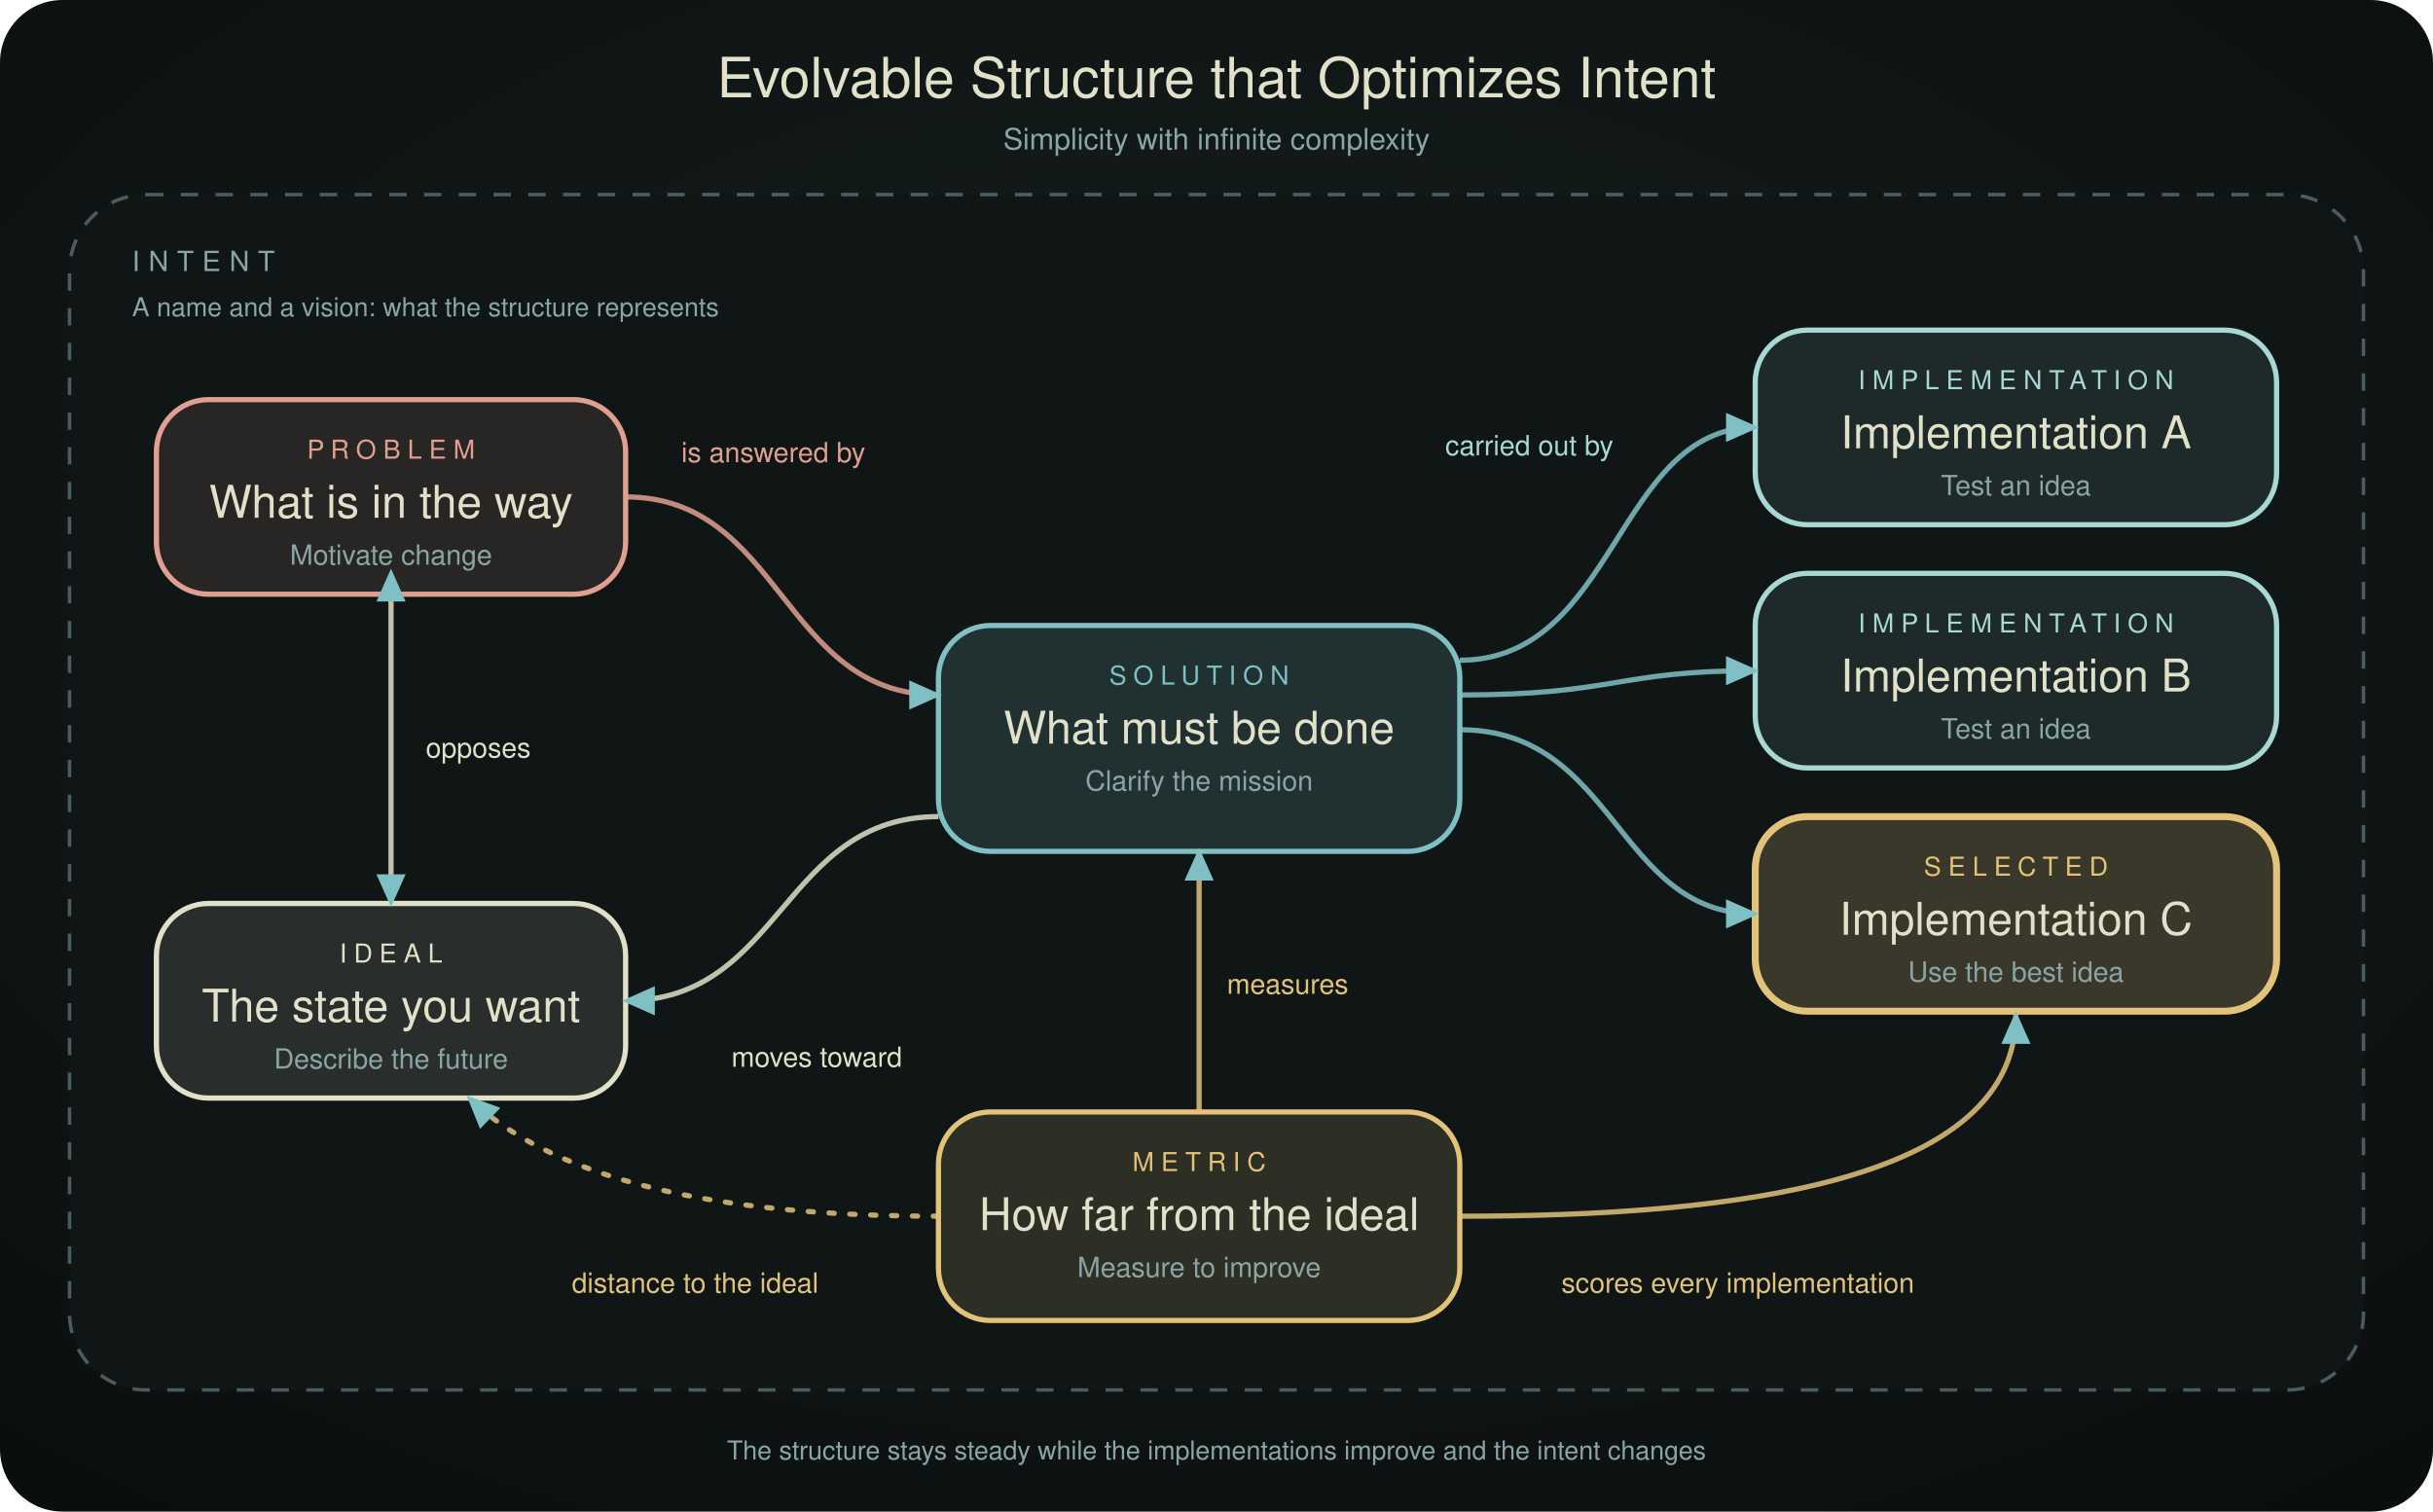
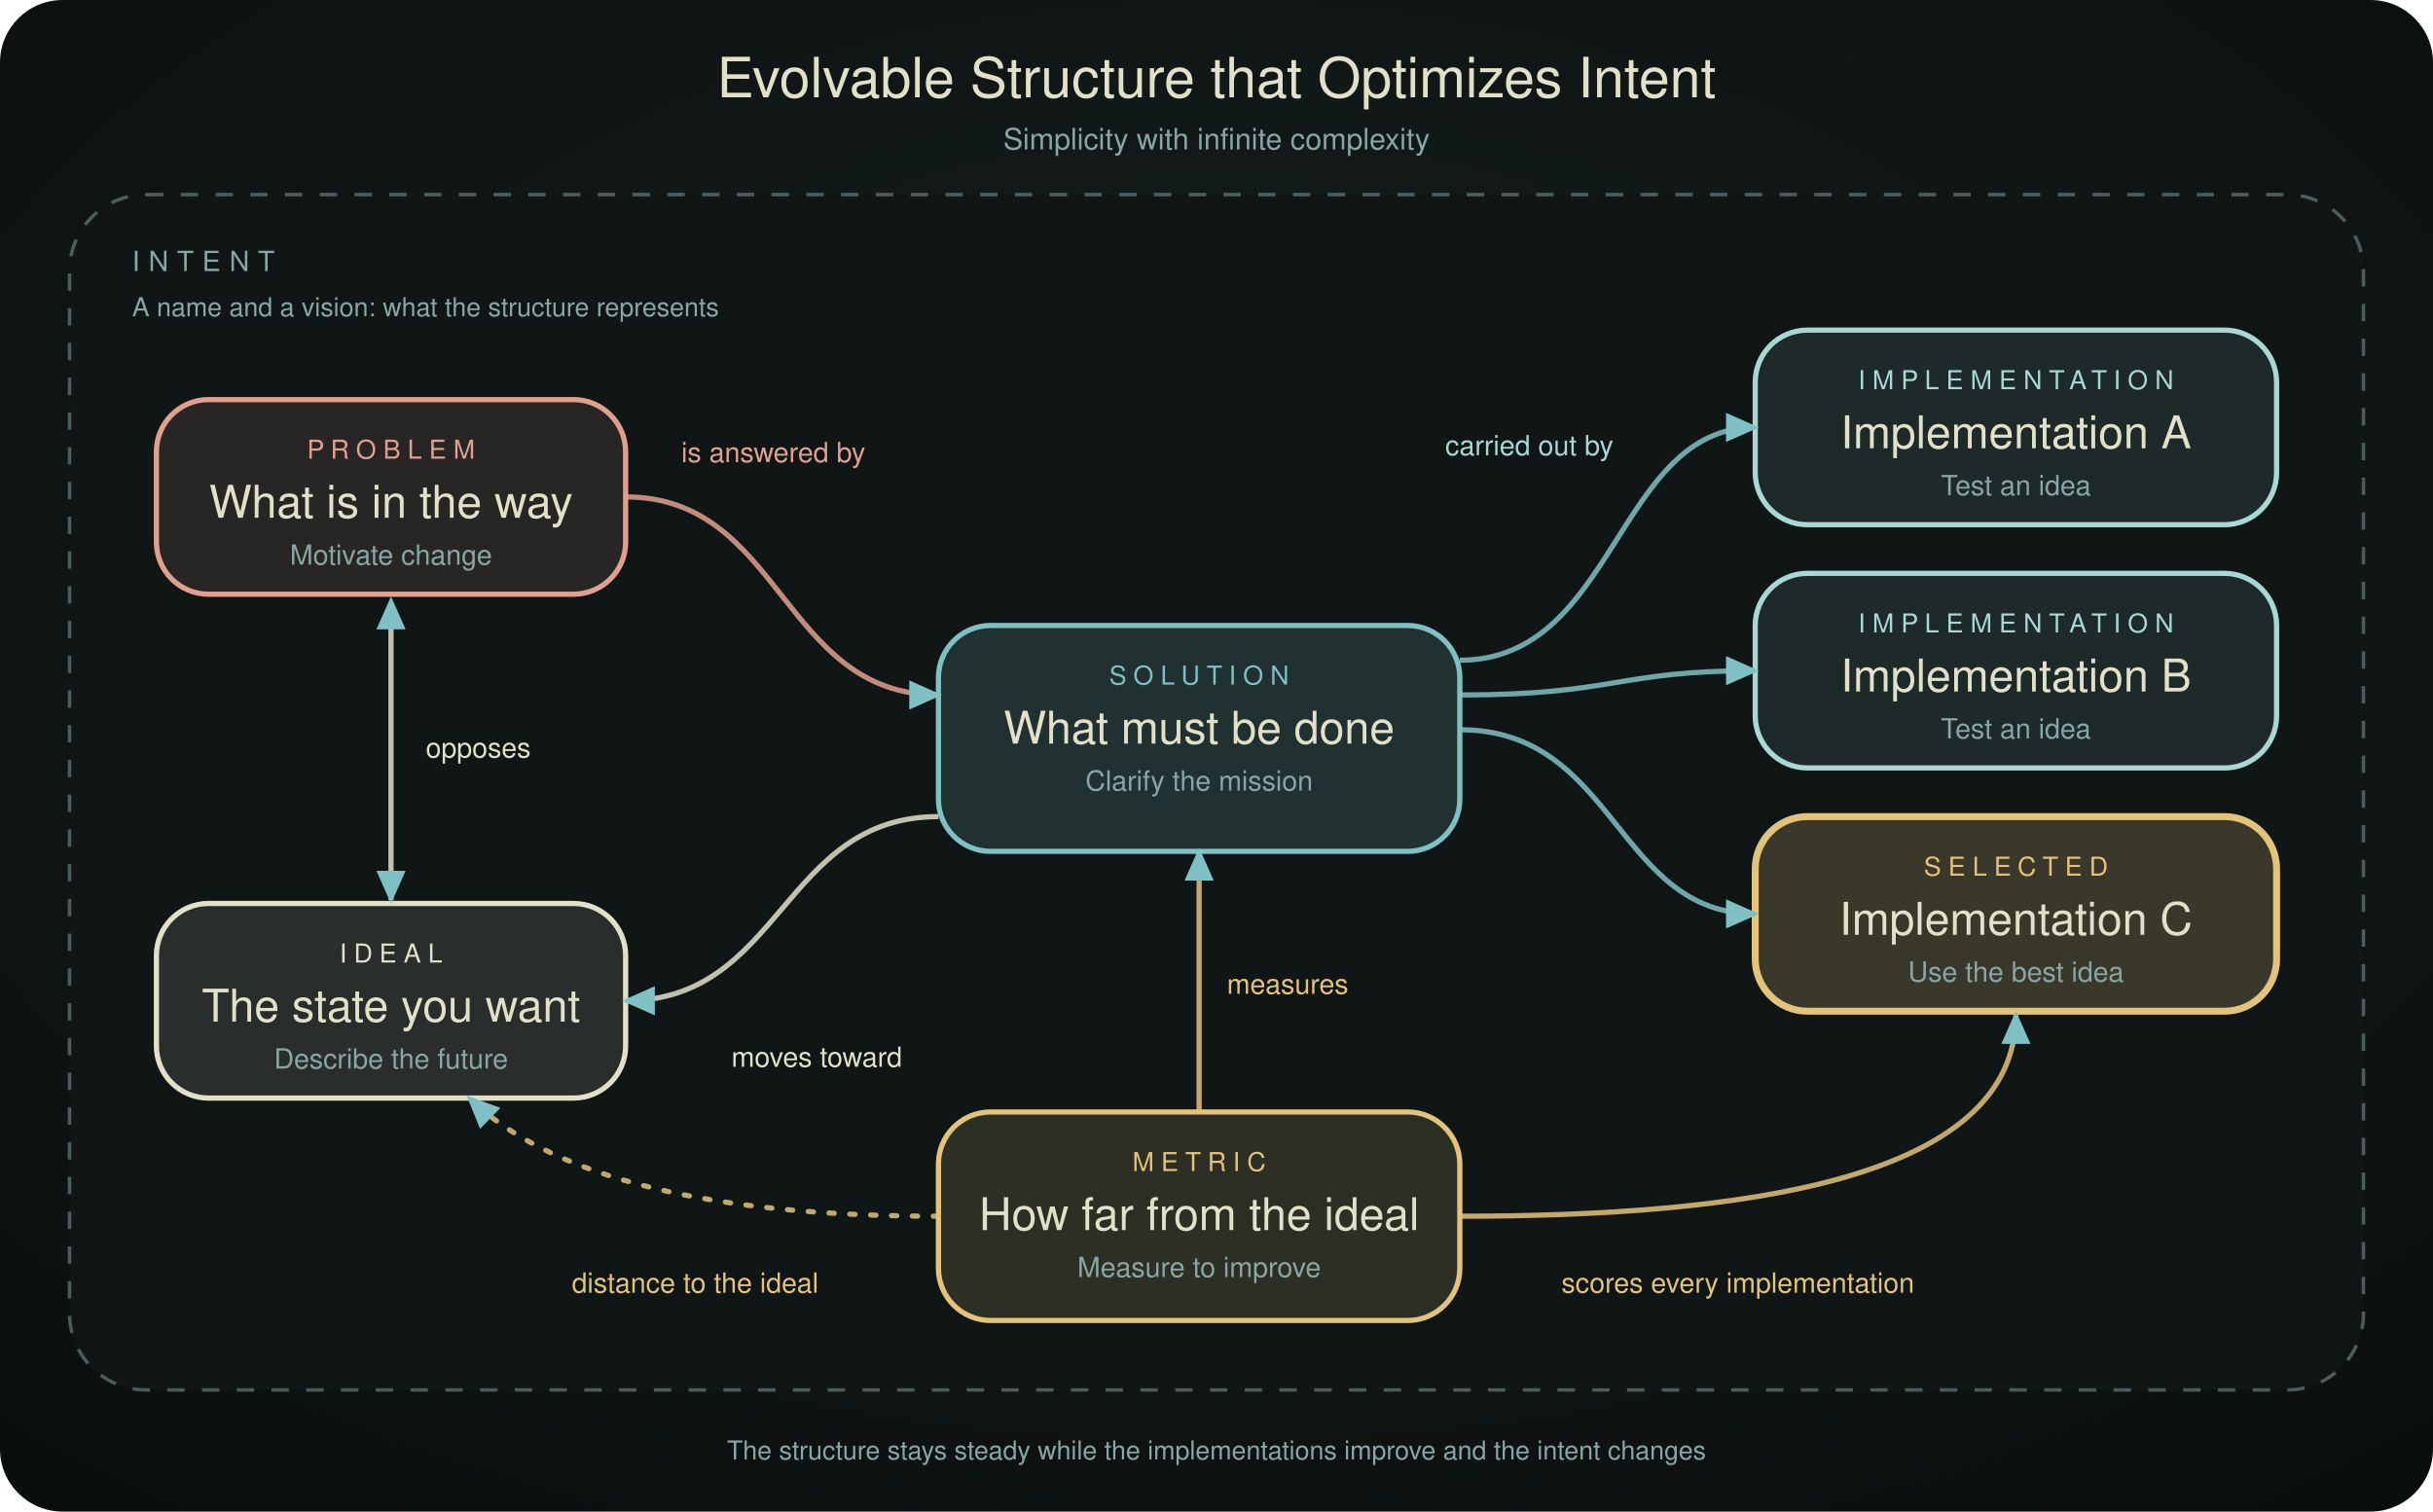
<svg xmlns="http://www.w3.org/2000/svg" width="1400" height="870" viewBox="0 0 1400 870" font-family="Ubuntu, 'Segoe UI', Helvetica, Arial, sans-serif" role="img" aria-label="How ESOI connects problems, ideals, solutions, implementations and metrics inside an intent">
  <defs>
    <marker id="e" viewBox="0 0 10 10" refX="8" refY="5" markerWidth="7" markerHeight="7" orient="auto">
      <path d="M0 1 L9 5 L0 9z" fill="#7fc0c4" />
    </marker>
    <marker id="s" viewBox="0 0 10 10" refX="2" refY="5" markerWidth="7" markerHeight="7" orient="auto-start-reverse">
      <path d="M0 1 L9 5 L0 9z" fill="#7fc0c4" />
    </marker>
    <radialGradient id="g" cx="50%" cy="40%" r="75%">
      <stop offset="0" stop-color="#16201f" />
      <stop offset="1" stop-color="#0b0e0e" />
    </radialGradient>
  </defs>
  <rect width="1400" height="870" rx="36" fill="url(#g)" />
  <text x="700" y="56" text-anchor="middle" font-size="32" fill="#e1e0c8">Evolvable Structure that Optimizes Intent</text>
  <text x="700" y="86" text-anchor="middle" font-size="17" fill="#8aa5a5">Simplicity with infinite complexity</text>
  <rect x="40" y="112" width="1320" height="688" rx="44" fill="#101616" stroke="#8aa5a5" stroke-opacity=".5" stroke-width="2" stroke-dasharray="10 10" />
  <text x="76" y="156" font-size="16" letter-spacing="5" fill="#8aa5a5">INTENT</text>
  <text x="76" y="182" font-size="15" fill="#8aa5a5">A name and a vision: what the structure represents</text>
  <rect x="90" y="230" width="270" height="112" rx="30" fill="#e0a090" fill-opacity="0.12" stroke="#e0a090" stroke-width="3" />
  <text x="225.0" y="264" text-anchor="middle" font-size="15" letter-spacing="4" fill="#e0a090">PROBLEM</text>
  <text x="225.0" y="298" text-anchor="middle" font-size="26" fill="#e1e0c8">What is in the way</text>
  <text x="225.0" y="325" text-anchor="middle" font-size="16" fill="#8aa5a5">Motivate change</text>
  <rect x="90" y="520" width="270" height="112" rx="30" fill="#e1e0c8" fill-opacity="0.12" stroke="#e1e0c8" stroke-width="3" />
  <text x="225.0" y="554" text-anchor="middle" font-size="15" letter-spacing="4" fill="#e1e0c8">IDEAL</text>
  <text x="225.0" y="588" text-anchor="middle" font-size="26" fill="#e1e0c8">The state you want</text>
  <text x="225.0" y="615" text-anchor="middle" font-size="16" fill="#8aa5a5">Describe the future</text>
-   <path d="M225 342 L225 520" fill="none" stroke="#e1e0c8" stroke-width="3" stroke-opacity=".85" marker-end="url(#e)" marker-start="url(#s)" />
+   <path d="M225 358 L225 518" fill="none" stroke="#e1e0c8" stroke-width="3" stroke-opacity=".85" marker-end="url(#e)" marker-start="url(#s)" />
  <text x="245" y="436" text-anchor="start" font-size="16" fill="#101616" stroke="#101616" stroke-width="8" stroke-linejoin="round">opposes</text>
  <text x="245" y="436" text-anchor="start" font-size="16" fill="#e1e0c8">opposes</text>
  <rect x="540" y="360" width="300" height="130" rx="30" fill="#7fc0c4" fill-opacity="0.16" stroke="#7fc0c4" stroke-width="3" />
  <text x="690.0" y="394" text-anchor="middle" font-size="15" letter-spacing="4" fill="#7fc0c4">SOLUTION</text>
  <text x="690.0" y="428" text-anchor="middle" font-size="26" fill="#e1e0c8">What must be done</text>
  <text x="690.0" y="455" text-anchor="middle" font-size="16" fill="#8aa5a5">Clarify the mission</text>
  <path d="M360 286 C450 286 450 400 540 400" fill="none" stroke="#e0a090" stroke-width="3" stroke-opacity=".85" marker-end="url(#e)" />
  <text x="445" y="266" text-anchor="middle" font-size="16" fill="#101616" stroke="#101616" stroke-width="8" stroke-linejoin="round">is answered by</text>
  <text x="445" y="266" text-anchor="middle" font-size="16" fill="#e0a090">is answered by</text>
  <path d="M540 470 C450 470 450 576 360 576" fill="none" stroke="#e1e0c8" stroke-width="3" stroke-opacity=".85" marker-end="url(#e)" />
  <text x="470" y="614" text-anchor="middle" font-size="16" fill="#101616" stroke="#101616" stroke-width="8" stroke-linejoin="round">moves toward</text>
  <text x="470" y="614" text-anchor="middle" font-size="16" fill="#e1e0c8">moves toward</text>
  <rect x="1010" y="190" width="300" height="112" rx="30" fill="#a8d8d4" fill-opacity="0.1" stroke="#a8d8d4" stroke-width="3" />
  <text x="1160.0" y="224" text-anchor="middle" font-size="15" letter-spacing="4" fill="#a8d8d4">IMPLEMENTATION</text>
  <text x="1160.0" y="258" text-anchor="middle" font-size="26" fill="#e1e0c8">Implementation A</text>
  <text x="1160.0" y="285" text-anchor="middle" font-size="16" fill="#8aa5a5">Test an idea</text>
  <path d="M840 380 C930 380 930 246 1010 246" fill="none" stroke="#7fc0c4" stroke-width="3" stroke-opacity=".85" marker-end="url(#e)" />
  <rect x="1010" y="330" width="300" height="112" rx="30" fill="#a8d8d4" fill-opacity="0.1" stroke="#a8d8d4" stroke-width="3" />
  <text x="1160.0" y="364" text-anchor="middle" font-size="15" letter-spacing="4" fill="#a8d8d4">IMPLEMENTATION</text>
  <text x="1160.0" y="398" text-anchor="middle" font-size="26" fill="#e1e0c8">Implementation B</text>
  <text x="1160.0" y="425" text-anchor="middle" font-size="16" fill="#8aa5a5">Test an idea</text>
  <path d="M840 400 C930 400 930 386 1010 386" fill="none" stroke="#7fc0c4" stroke-width="3" stroke-opacity=".85" marker-end="url(#e)" />
  <rect x="1010" y="470" width="300" height="112" rx="30" fill="#e3c27a" fill-opacity="0.2" stroke="#e3c27a" stroke-width="4" />
  <text x="1160.0" y="504" text-anchor="middle" font-size="15" letter-spacing="4" fill="#e3c27a">SELECTED</text>
  <text x="1160.0" y="538" text-anchor="middle" font-size="26" fill="#e1e0c8">Implementation C</text>
  <text x="1160.0" y="565" text-anchor="middle" font-size="16" fill="#8aa5a5">Use the best idea</text>
  <path d="M840 420 C930 420 930 526 1010 526" fill="none" stroke="#7fc0c4" stroke-width="3" stroke-opacity=".85" marker-end="url(#e)" />
  <text x="880" y="262" text-anchor="middle" font-size="16" fill="#101616" stroke="#101616" stroke-width="8" stroke-linejoin="round">carried out by</text>
  <text x="880" y="262" text-anchor="middle" font-size="16" fill="#a8d8d4">carried out by</text>
  <rect x="540" y="640" width="300" height="120" rx="30" fill="#e3c27a" fill-opacity="0.14" stroke="#e3c27a" stroke-width="3" />
  <text x="690.0" y="674" text-anchor="middle" font-size="15" letter-spacing="4" fill="#e3c27a">METRIC</text>
  <text x="690.0" y="708" text-anchor="middle" font-size="26" fill="#e1e0c8">How far from the ideal</text>
  <text x="690.0" y="735" text-anchor="middle" font-size="16" fill="#8aa5a5">Measure to improve</text>
  <path d="M690 640 L690 490" fill="none" stroke="#e3c27a" stroke-width="3" stroke-opacity=".85" marker-end="url(#e)" />
  <text x="706" y="572" text-anchor="start" font-size="16" fill="#101616" stroke="#101616" stroke-width="8" stroke-linejoin="round">measures</text>
  <text x="706" y="572" text-anchor="start" font-size="16" fill="#e3c27a">measures</text>
  <path d="M840 700 C1000 700 1160 680 1160 584" fill="none" stroke="#e3c27a" stroke-width="3" stroke-opacity=".85" marker-end="url(#e)" />
  <text x="1000" y="744" text-anchor="middle" font-size="16" fill="#101616" stroke="#101616" stroke-width="8" stroke-linejoin="round">scores every implementation</text>
  <text x="1000" y="744" text-anchor="middle" font-size="16" fill="#e3c27a">scores every implementation</text>
  <path d="M540 700 C450 700 330 690 270 632" fill="none" stroke="#e3c27a" stroke-width="3" stroke-opacity=".85" stroke-dasharray="3 9" stroke-linecap="round" marker-end="url(#e)" />
  <text x="400" y="744" text-anchor="middle" font-size="16" fill="#101616" stroke="#101616" stroke-width="8" stroke-linejoin="round">distance to the ideal</text>
  <text x="400" y="744" text-anchor="middle" font-size="16" fill="#e3c27a">distance to the ideal</text>
  <text x="700" y="840" text-anchor="middle" font-size="15" fill="#8aa5a5">The structure stays steady while the implementations improve and the intent changes</text>
</svg>
